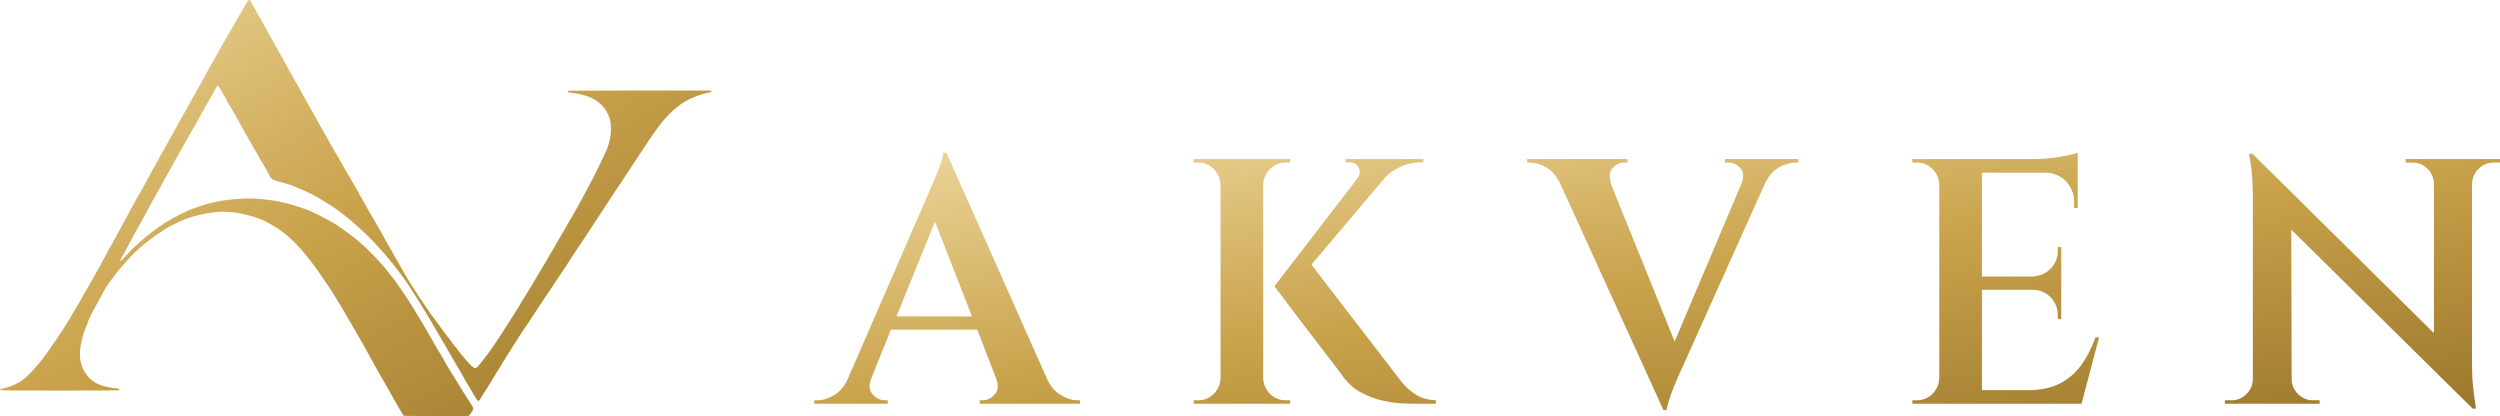
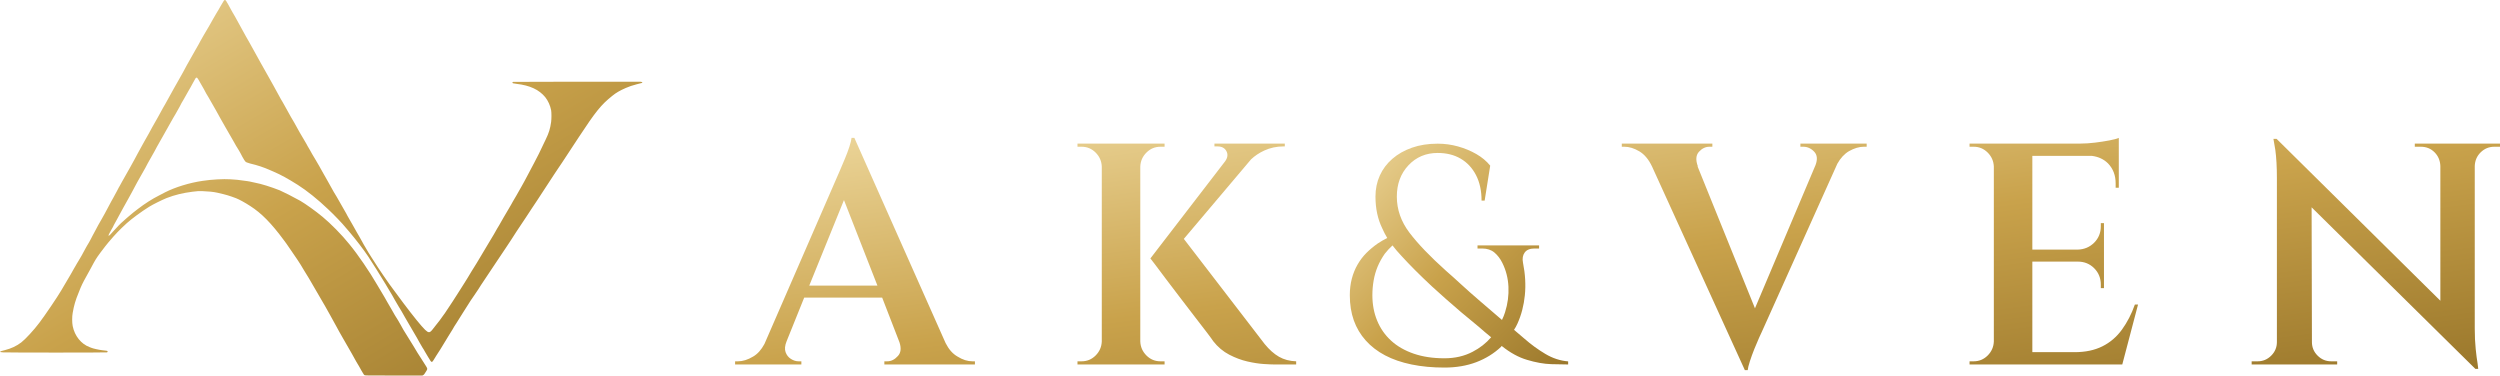
- <svg xmlns="http://www.w3.org/2000/svg" viewBox="0 -115.5 715.15 119" role="img" aria-label="AKVEN">
+ <svg xmlns="http://www.w3.org/2000/svg" viewBox="0 -115.5 792.24 119" role="img" aria-label="AK&amp;VEN">
  <defs>
    <linearGradient id="g" x1="0" y1="0" x2="1" y2="1">
      <stop offset="0" stop-color="#EDD79C" />
      <stop offset=".5" stop-color="#C9A24B" />
      <stop offset="1" stop-color="#9A772B" />
    </linearGradient>
  </defs>
  <g transform="translate(0 -115.5) scale(0.44737)">
    <path fill="url(#g)" fill-rule="evenodd" d="M258.2 265.7C257.8 265.5 257.4 264.9 256.2 262.8C255.8 262.1 254.9 260.6 254.3 259.4C253.6 258.2 252.8 256.8 252.5 256.4C252.3 255.9 251.9 255.2 251.6 254.8C251.3 254.3 250.2 252.3 249.1 250.3C246.3 245.3 245.7 244.3 243 239.7C240.5 235.3 239.9 234.3 238.2 231.1C234.9 225 233.2 222.1 230.6 217.4C222.8 204 221.3 201.3 218.8 197.1C218 195.9 216.6 193.6 215.6 191.9C214.6 190.2 213.4 188.2 212.9 187.4C212.4 186.6 211.4 185.1 210.7 184C209.9 182.9 208 180 206.4 177.7C202.6 172.2 202.6 172.1 201.2 170.3C192.2 158.1 185.2 151 177.2 145.9C173.7 143.6 169.5 141.3 167.2 140.4C162.7 138.7 160.2 137.9 153.9 136.5C151.3 135.9 147.2 135.5 143.5 135.4C140.1 135.3 140.1 135.4 136.4 135.8C129.4 136.7 124 138 118 140.3C114.8 141.6 108.3 144.8 105.6 146.5C100 150 93.5 154.8 89.8 158.1C84.3 163.2 82.3 165.2 76.7 171.8C75.3 173.5 74.1 175 71.4 178.6C68 183.2 67.6 183.9 64.4 189.9C63.3 192 61.8 194.7 61.1 195.9C58.6 200.4 57.7 202.1 55.7 207.3C53.5 212.6 52.4 216.3 51.5 221.6C51 224.2 51 228.5 51.5 231C52.9 238 57.5 243.7 63.5 245.9C64 246.1 64.6 246.3 64.8 246.4C66 246.9 69.9 247.8 72.5 248.1C75.8 248.4 75.8 248.5 76.1 248.7C76.4 249.1 76.2 249.5 75.7 249.6C75.1 249.8 4.9 249.8 2.2 249.6C0.3 249.5 0 249.4 0.2 249C0.4 248.8 1.1 248.6 3.5 248C8.1 246.8 11.5 245.2 15 242.6C17.9 240.4 24.1 233.7 27.9 228.6C31.5 223.9 40.8 210.2 43.4 205.7C45 203 48 197.8 50 194.5C50.6 193.5 51.6 191.8 52.2 190.6C52.9 189.4 53.8 187.7 54.4 186.8C56.4 183.6 59 179.1 60.5 176.1C61 175.2 62.1 173.2 63 171.8C63.8 170.3 65.1 168 65.7 166.7C66.4 165.4 67.3 163.6 67.8 162.8C68.3 162 69 160.6 69.5 159.6C70 158.7 71.1 156.8 71.9 155.4C72.7 154 73.7 152.1 74.2 151.3C74.9 149.9 75.8 148.2 78.9 142.5C79.3 141.7 80 140.6 80.3 140C80.6 139.4 81.7 137.3 82.8 135.4C83.8 133.4 84.7 131.8 84.8 131.7C84.8 131.6 85.6 130.2 86.5 128.6C87.5 126.9 88.8 124.6 89.5 123.3C90.2 122.1 91.4 120 92.1 118.7C94.1 115 95.2 113.1 95.3 112.9C95.3 112.9 96.4 110.9 97.6 108.6C98.8 106.3 100.8 102.7 102 100.6C103.2 98.5 104.7 95.8 105.4 94.6C107.1 91.4 108.2 89.4 111.7 83.3C112.3 82.3 113.3 80.5 113.9 79.3C114.6 78 115.9 75.6 117 73.8C119.6 69.1 120.9 66.9 123.2 62.6C124.3 60.6 125.9 57.9 126.6 56.6C128.2 53.9 130.9 48.9 132.6 45.7C134 43.1 134.4 42.4 138.2 35.8C139.8 33 141.6 29.9 142.1 28.8C142.7 27.8 143.8 25.9 144.5 24.6C148.1 18.5 149.7 15.8 150.8 13.7C151.5 12.5 152.7 10.4 153.4 9.2C154.2 8 155.4 5.9 156.1 4.6C158.7 0.1 158.8 0 159.3 0C159.7 0 160 0.3 160.4 1C160.5 1.2 160.9 2 161.4 2.7C161.8 3.4 162.6 4.9 163.2 6C163.8 7.1 165.2 9.7 166.4 11.6C168.5 15.4 170.7 19.3 171.9 21.6C172.3 22.3 173.3 24.1 174.1 25.6C174.9 27 176 28.9 176.5 29.8C177.6 31.8 181 38 182.6 40.8C183.3 42.1 184.2 43.8 184.7 44.6C186.2 47.2 187.7 50 190.5 54.9C192.4 58.3 193.1 59.5 193.8 60.8C194.6 62.3 196.1 65 197.2 67C197.8 68 198.6 69.5 199 70.3C199.5 71 200.4 72.7 201.1 73.9C201.8 75.2 202.9 77.2 203.6 78.4C204.3 79.7 205.4 81.7 206.1 82.9C206.8 84.1 207.8 85.9 208.4 86.8C210.8 91.3 213.7 96.3 215.4 99.1C216.4 100.8 217.6 102.8 217.9 103.5C218.3 104.2 219.1 105.5 219.6 106.4C220.1 107.3 220.8 108.5 221.1 109.1C221.5 109.7 222.6 111.5 223.6 113.3C225.3 116.1 226.8 118.8 228.4 121.7C228.7 122.3 230.4 125.3 232.2 128.4C233.9 131.4 235.9 134.9 236.5 136.1C237.2 137.2 238.1 138.8 238.5 139.4C239.4 141 244 149.1 245.3 151.3C245.7 152.2 246.6 153.7 247.1 154.6C247.6 155.5 248.8 157.6 249.8 159.3C250.8 161 252.2 163.5 252.9 164.8C254.4 167.4 255.1 168.5 256.1 170.4C256.5 171.1 257.2 172.4 257.7 173.3C258.2 174.1 258.9 175.3 259.3 176C260 177.3 261.4 179.6 262.7 181.6C266.7 187.9 269.3 191.9 271.4 194.9C273.1 197.3 274.8 199.7 275.7 201.1C276.1 201.7 278 204.3 279.9 206.8C281.8 209.4 284.5 213 285.9 214.9C292.9 224.2 298.5 231.1 301.1 233.6C303.5 235.9 304.4 235.9 306.3 233.5C310.3 228.6 313.1 224.8 315.3 221.6C316 220.5 318.5 216.7 320.8 213.3C323.1 209.8 325.6 205.9 326.3 204.7C327.1 203.5 328.1 201.8 328.7 200.9C330.8 197.5 331.9 195.9 333.9 192.4C335.1 190.4 336.8 187.7 337.7 186.3C339.1 184 342.9 177.7 346 172.4C346.5 171.5 348.3 168.5 349.9 165.9C351.4 163.2 353 160.4 353.5 159.7C354.9 157.2 358.4 151.1 360.4 147.8C361.5 145.9 362.8 143.8 363.2 142.9C363.7 142.1 364.9 140 365.9 138.3C366.8 136.6 368.6 133.6 369.7 131.6C370.8 129.6 372.6 126.4 373.6 124.4C375.4 121 375.7 120.4 378.1 115.9C380.1 112.2 382.8 106.9 386.5 98.9C388.9 94 389.7 91.2 390.4 86.4C390.7 84.1 390.7 79.8 390.4 78.1C389.8 74.8 388.2 71.3 386.2 68.8C381.8 63.5 375.4 60.5 365.9 59.4C364.7 59.2 363.6 59.1 363.4 59C362.8 58.7 362.8 58.2 363.5 58C363.9 57.9 452.2 57.8 453.7 57.9C454.7 58 455 58.2 455 58.4C455 58.7 454.8 58.8 451 59.7C447.3 60.7 446.2 61.1 443.3 62.3C439.2 64.1 436.5 65.6 433.7 67.9C425.8 74.2 422 78.9 409.9 97.3C405.6 103.9 400 112.4 398.2 115.1C397.8 115.7 396.6 117.5 395.5 119.1C394.4 120.7 393 122.9 392.3 123.9C390.6 126.4 382.7 138.5 380.6 141.8C379.7 143.2 377.9 145.9 376.6 147.8C375.4 149.7 373.6 152.5 372.6 153.9C369.5 158.6 367.3 161.9 365.8 164.1C365 165.3 363.4 167.8 362.2 169.7C361 171.5 359.2 174.2 358.3 175.6C357.3 177 354.3 181.5 351.6 185.6C348.9 189.7 345.2 195.3 343.4 197.9C341.6 200.6 339.5 203.7 338.9 204.8C338.2 205.8 336.9 207.8 336 209.1C335.1 210.5 333.9 212.2 333.4 212.9C332 215 329.5 219 328 221.4C326.7 223.5 325.9 224.8 323.3 228.9C322.5 230 321.3 232 320.6 233.3C319.8 234.5 318.5 236.8 317.5 238.3C316.6 239.7 315.2 242 314.4 243.4C312.7 246.2 311.1 248.9 309 252C308.3 253.2 307.4 254.6 307.1 255.1C306.4 256.2 306.1 256.5 305.6 256.3C305.4 256.2 305.1 255.9 305 255.7C304.9 255.5 304.1 254.2 303.2 252.8C302.4 251.4 301.4 249.8 301 249.1C300.7 248.5 299.9 247.1 299.2 246.1C297.7 243.5 296.1 240.8 295.4 239.4C294.3 237.6 291.1 232 288.8 228.1C288.3 227.2 287.5 225.8 287 225C285.6 222.5 283.4 218.6 282.2 216.8C280.2 213.3 278.8 211.1 277.9 209.3C276.8 207.4 275.8 205.8 274.8 204.1C274.4 203.4 273.7 202.3 273.2 201.4C269.5 195.3 263.9 186.3 260.7 181.5C257.4 176.6 252.2 169.8 247.2 163.9C246.1 162.7 245 161.4 244.6 160.9C243.1 158.9 236 151.5 232.4 148.2C225.2 141.3 217.3 135 211 131C204 126.6 199 123.8 193.8 121.6C193 121.3 192 120.8 191.5 120.6C186.8 118.5 182.6 117.1 177.1 115.8C175 115.2 174.2 114.9 173.8 114.4C173.5 114.2 172.6 112.7 171.7 111.1C170.9 109.4 169.7 107.4 169.2 106.5C168 104.6 166.4 102 165.6 100.4C162.3 94.6 160.4 91.3 159.5 89.8C157.8 86.8 154.8 81.6 153 78.2C151.3 75.1 149.8 72.5 147.5 68.6C146.8 67.6 145.4 65.1 144.4 63.1C140 55.2 139.8 55 139.3 55C138.7 55 138.7 54.9 136.2 59.6C135.5 60.9 134.5 62.8 133.9 63.7C132 67.1 130.2 70.2 129.6 71.3C129.2 71.8 128.2 73.7 127.4 75.3C126.5 77 125.2 79.2 124.6 80.3C123.9 81.4 123 82.9 122.6 83.7C121.7 85.4 121.3 86.1 115.9 95.6C113.5 99.9 111.7 103.1 111.2 103.9C111 104.4 110.2 105.8 109.5 107.1C106.6 112.1 106 113.2 104.7 115.6C103.5 118 102.7 119.4 100.7 122.9C100.2 123.7 98.7 126.5 97.2 129.1C95.8 131.8 94 135 93.3 136.4C92.6 137.7 91.6 139.5 91.1 140.4C90.3 141.8 88.2 145.5 87.2 147.4C86.7 148.3 84.1 153.1 82.8 155.5C82.4 156.3 81.7 157.6 81.2 158.4C80.8 159.2 80.2 160.2 80 160.8C79.7 161.3 79.1 162.3 78.6 163.2C77.2 165.6 76.6 167 77 167C77.3 167 78.5 165.9 80 164.1C82.7 161.1 85.5 158.1 87.5 156.5C88.4 155.6 90 154.3 91 153.4C94.1 150.8 94.9 150.1 97.7 148C102.5 144.3 108 140.8 112.4 138.6C113.6 137.9 115.7 136.8 117 136.2C124.1 132.6 134.4 129.4 143.6 128.1C150.1 127.1 158.3 126.7 163.1 127C167 127.2 169.7 127.5 171.4 127.8C172.3 127.9 174.1 128.1 175.2 128.3C176.4 128.5 177.7 128.7 178.3 128.9C178.8 129 179.8 129.2 180.6 129.4C185 130.2 192 132.4 198.1 134.8C200.9 136 207.2 139.2 212.8 142.3C216.5 144.5 223.2 149.2 228.5 153.6C234.1 158.2 242.3 166.5 247.4 172.9C253.6 180.4 261.7 192.3 267.2 201.8C267.8 202.8 268.9 204.7 269.7 206C270.4 207.3 271.6 209.2 272.2 210.2C272.8 211.2 273.7 212.9 274.3 213.9C274.9 214.9 276.2 217.2 277.2 218.9C279 222.1 280.6 224.9 281.9 226.8C282.2 227.4 283.1 228.9 283.8 230.1C284.5 231.4 285.4 233 285.8 233.7C287 235.7 290.9 242 292.8 245C293.7 246.5 295.1 248.8 295.8 250C296.6 251.2 297.4 252.4 297.6 252.8C298.2 253.7 300.9 257.9 301.8 259.4C303 261.4 303 261.3 301.1 264.2C300.5 265.2 300.2 265.5 299.8 265.7L299.2 266L278.9 266C258.8 266 258.6 266 258.2 265.7Z" />
  </g>
-   <path transform="translate(235.15 0)" fill="url(#g)" d="M34.70-71.80L35.60-71.80L64.50-6.80Q66-3.80 68.30-2.50Q70.70-1 73-1L73.80-1L73.80 0L45.10 0L45.10-1L46-1Q47.90-1 49.40-2.70Q50.80-4.20 49.90-7L44.40-21.20L19.70-21.20L14.10-7.30Q13.30-5.30 13.80-3.90Q14.30-2.50 15.50-1.75Q16.70-1 17.90-1L18.80-1L18.80 0L-2.20 0L-2.20-1L-1.30-1Q1-1 3.50-2.50Q5.60-3.70 7.10-6.50L30.20-59.60Q30.40-60 31.05-61.55Q31.70-63.10 32.55-65.10Q33.40-67.10 34-68.95Q34.60-70.80 34.70-71.80M42.90-25L32.30-52.10L21.30-25L42.90-25M114-7.30L114-62.70Q113.90-65.30 112.05-67.15Q110.20-69 107.60-69L106.30-69L106.30-70L133.90-70L133.90-69L132.60-69Q130-69 128.15-67.15Q126.30-65.30 126.20-62.70L126.20-7.30Q126.30-4.70 128.15-2.85Q130-1 132.60-1L133.90-1L133.90 0L106.30 0L106.30-1L107.60-1Q110.20-1 112.05-2.85Q113.90-4.70 114-7.30M149.70-70L172-70L172-69.10L171.60-69.10Q168.30-69.10 165.50-67.80Q163.10-66.70 161.30-65L140-39.80L165.60-6.50Q167.80-3.80 170.15-2.45Q172.50-1.10 175.60-1L175.60 0L168.70 0Q167.60 0 165.30-0.15Q163-0.30 160.15-0.95Q157.30-1.60 154.40-3.10Q151.50-4.60 149.30-7.40Q149-7.90 147.45-9.95Q145.90-12 143.60-14.95Q141.30-17.90 138.85-21.15Q136.40-24.40 134.25-27.20Q132.10-30 130.80-31.80L129.40-33.60L153.10-64.40Q154.30-66.10 153.50-67.60Q152.70-69.10 150.70-69.10L149.70-69.10L149.70-70M241.60 1.80L240.70 1.80L211.30-62.70Q209.70-66.10 207.25-67.55Q204.80-69 202.50-69L201.70-69L201.70-70L230.40-70L230.40-69L229.50-69Q227.60-69 226.15-67.40Q224.70-65.80 225.80-62.80L225.70-62.80L243.90-17.80L263.10-63.20Q264.10-65.90 262.70-67.40Q261.20-69 259.20-69L258.30-69L258.30-70L279.30-70L279.30-69L278.40-69Q276.20-69 273.70-67.60Q271.50-66.30 270-63.60L246.10-10.40Q245.90-10 245.20-8.45Q244.50-6.90 243.70-4.90Q242.90-2.90 242.30-1.05Q241.70 0.80 241.60 1.80M364.30-19L365.30-19L360.30 0L311.90 0L311.90-1L313.20-1Q315.80-1 317.65-2.85Q319.50-4.70 319.60-7.30L319.60-62.70Q319.50-65.30 317.65-67.15Q315.80-69 313.20-69L311.90-69L311.90-70L347-70Q349.20-70 351.65-70.30Q354.10-70.60 356.20-71Q358.30-71.40 359.20-71.80L359.20-56L358.20-56L358.20-57.40Q358.20-61.20 355.80-63.70Q353.80-65.70 350.70-66.10L331.80-66.10L331.80-36.40L346.20-36.40Q349.30-36.50 351.40-38.60Q353.50-40.70 353.50-43.80L353.50-44.80L354.50-44.80L354.50-24.20L353.50-24.20L353.50-25.30Q353.50-28.40 351.40-30.50Q349.30-32.60 346.20-32.60L331.80-32.60L331.80-3.90L345.20-3.90Q350.30-3.90 354-5.75Q357.70-7.60 360.20-11.05Q362.70-14.50 364.30-19M408.20-71.50L409.20-71.50L461.10-20.20L461.10-62.90Q461-65.50 459.25-67.25Q457.50-69 454.90-69L453-69L453-70L480-70L480-69L478.20-69Q475.70-69 473.90-67.25Q472.10-65.50 472-62.90L472-11.40Q472-7.80 472.30-4.90Q472.60-2 472.90-0.30L473.10 1.40L472.20 1.40L420.30-49.80L420.40-7.10Q420.40-4.60 422.20-2.80Q424-1 426.50-1L428.40-1L428.40 0L401.30 0L401.30-1L403.20-1Q405.70-1 407.50-2.80Q409.30-4.60 409.30-7.10L409.30-59Q409.30-64.40 408.80-68" />
+   <path transform="translate(235.15 0)" fill="url(#g)" d="M34.70-71.80L35.60-71.80L64.50-6.80Q66-3.80 68.30-2.50Q70.70-1 73-1L73.80-1L73.80 0L45.10 0L45.10-1L46-1Q47.90-1 49.40-2.70Q50.80-4.20 49.90-7L44.40-21.20L19.70-21.20L14.10-7.30Q13.30-5.30 13.80-3.90Q14.30-2.50 15.50-1.75Q16.70-1 17.90-1L18.80-1L18.80 0L-2.20 0L-2.20-1L-1.30-1Q1-1 3.50-2.50Q5.60-3.70 7.10-6.50L30.20-59.60Q30.40-60 31.05-61.55Q31.70-63.10 32.55-65.10Q33.40-67.10 34-68.95Q34.60-70.80 34.70-71.80M42.90-25L32.30-52.10L21.30-25L42.90-25M114-7.30L114-62.70Q113.90-65.30 112.05-67.15Q110.20-69 107.60-69L106.30-69L106.30-70L133.90-70L133.90-69L132.60-69Q130-69 128.15-67.15Q126.30-65.30 126.20-62.70L126.20-7.30Q126.30-4.70 128.15-2.85Q130-1 132.60-1L133.90-1L133.90 0L106.30 0L106.30-1L107.60-1Q110.20-1 112.05-2.85Q113.90-4.70 114-7.30M149.70-70L172-70L172-69.10L171.60-69.10Q168.30-69.10 165.50-67.80Q163.10-66.70 161.30-65L140-39.80L165.60-6.50Q167.80-3.80 170.15-2.45Q172.50-1.10 175.60-1L175.60 0L168.70 0Q167.60 0 165.30-0.15Q163-0.30 160.15-0.95Q157.30-1.60 154.40-3.10Q151.50-4.60 149.30-7.40Q149-7.90 147.45-9.95Q145.90-12 143.60-14.95Q141.30-17.90 138.85-21.15Q136.40-24.40 134.25-27.20Q132.10-30 130.80-31.80L129.40-33.60L153.10-64.40Q154.30-66.10 153.50-67.60Q152.70-69.10 150.70-69.10L149.70-69.10M318.69 1.80L317.79 1.80L288.39-62.70Q286.79-66.10 284.34-67.55Q281.89-69 279.59-69L278.79-69L278.79-70L307.49-70L307.49-69L306.59-69Q304.69-69 303.24-67.40Q301.79-65.80 302.89-62.80L302.79-62.80L320.99-17.80L340.19-63.20Q341.19-65.90 339.79-67.40Q338.29-69 336.29-69L335.39-69L335.39-70L356.39-70L356.39-69L355.49-69Q353.29-69 350.79-67.60Q348.59-66.30 347.09-63.60L323.19-10.40Q322.99-10 322.29-8.45Q321.59-6.90 320.79-4.90Q319.99-2.90 319.39-1.05Q318.79 0.80 318.69 1.80M441.39-19L442.39-19L437.39 0L388.99 0L388.99-1L390.29-1Q392.89-1 394.74-2.85Q396.59-4.70 396.69-7.30L396.69-62.70Q396.59-65.30 394.74-67.15Q392.89-69 390.29-69L388.99-69L388.99-70L424.09-70Q426.29-70 428.74-70.30Q431.19-70.60 433.29-71Q435.39-71.40 436.29-71.80L436.29-56L435.29-56L435.29-57.40Q435.29-61.20 432.89-63.70Q430.89-65.70 427.79-66.10L408.89-66.10L408.89-36.40L423.29-36.40Q426.39-36.50 428.49-38.60Q430.59-40.70 430.59-43.80L430.59-44.80L431.59-44.80L431.59-24.20L430.59-24.20L430.59-25.30Q430.59-28.40 428.49-30.50Q426.39-32.60 423.29-32.60L408.89-32.60L408.89-3.90L422.29-3.90Q427.39-3.90 431.09-5.75Q434.79-7.60 437.29-11.05Q439.79-14.50 441.39-19M485.29-71.50L486.29-71.50L538.19-20.20L538.19-62.90Q538.09-65.50 536.34-67.25Q534.59-69 531.99-69L530.09-69L530.09-70L557.09-70L557.09-69L555.29-69Q552.79-69 550.99-67.25Q549.19-65.50 549.09-62.90L549.09-11.40Q549.09-7.80 549.39-4.90Q549.69-2 549.99-0.30L550.19 1.40L549.29 1.40L497.39-49.80L497.49-7.10Q497.49-4.60 499.29-2.80Q501.09-1 503.59-1L505.49-1L505.49 0L478.39 0L478.39-1L480.29-1Q482.79-1 484.59-2.80Q486.39-4.60 486.39-7.10L486.39-59Q486.39-64.40 485.89-68" />
+   <path transform="translate(235.15 0)" fill="url(#g)" d="M220.43-69.97Q223.76-69.97 226.90-69.09Q230.04-68.21 232.68-66.69Q235.33-65.17 237.09-63.01L235.33-51.94L234.35-51.94Q234.35-56.64 232.58-60.03Q230.82-63.41 227.73-65.22Q224.65-67.03 220.43-67.03Q214.85-67.03 211.17-63.11Q207.50-59.19 207.50-53.21Q207.50-47.04 211.51-41.75Q215.53-36.46 223.08-29.69Q225.23-27.83 227.83-25.43Q230.43-23.03 233.86-20.09Q236.99-17.35 240.82-14.11Q241.40-15.29 241.80-16.56Q243.07-20.58 242.87-24.65Q242.68-28.71 240.91-32.24Q239.93-34.20 238.42-35.48Q236.90-36.75 234.54-36.75L233.07-36.75L233.07-37.73L252.58-37.73L252.58-36.75L251.11-36.75Q248.95-36.75 248.02-35.48Q247.09-34.20 247.48-32.24Q248.56-26.85 248.07-21.95Q247.58-17.05 245.72-12.94Q245.23-11.86 244.64-10.98Q246.21-9.60 247.87-8.23Q251.11-5.39 254.59-3.33Q258.06-1.27 261.79-0.98L261.79 0Q259.93 0 256.45-0.10Q252.97-0.20 248.75-1.47Q244.74-2.65 240.72-5.88Q240.62-5.68 240.52-5.59Q237.19-2.45 232.68-0.73Q228.17 0.98 222.59 0.98Q216.90 0.98 212.15 0Q207.40-0.98 203.77-2.89Q200.15-4.80 197.65-7.60Q195.15-10.39 193.87-13.96Q192.60-17.54 192.60-21.95Q192.60-24.79 193.24-27.20Q193.87-29.60 195.05-31.65Q196.23-33.71 197.84-35.33Q199.46-36.95 201.42-38.32Q202.89-39.30 204.46-40.08Q203.58-41.55 202.89-43.12Q200.73-47.53 200.73-53.21Q200.73-56.84 202.11-59.88Q203.48-62.92 206.08-65.17Q208.67-67.42 212.30-68.70Q215.92-69.97 220.43-69.97M237.39-8.62Q235.33-10.29 233.56-11.86Q230.43-14.41 227.83-16.61Q225.23-18.82 222.98-20.82Q220.73-22.83 218.57-24.79Q212.89-30.09 208.97-34.40Q207.40-36.06 206.12-37.73Q204.75-36.46 203.67-35.08Q202.30-33.12 201.42-31.02Q200.54-28.91 200.15-26.61Q199.75-24.30 199.75-21.95Q199.75-17.54 201.27-13.87Q202.79-10.19 205.68-7.55Q208.57-4.90 212.84-3.43Q217.10-1.96 222.59-1.96Q227.59-1.96 231.51-4.02Q234.94-5.78 237.39-8.62" />
</svg>
